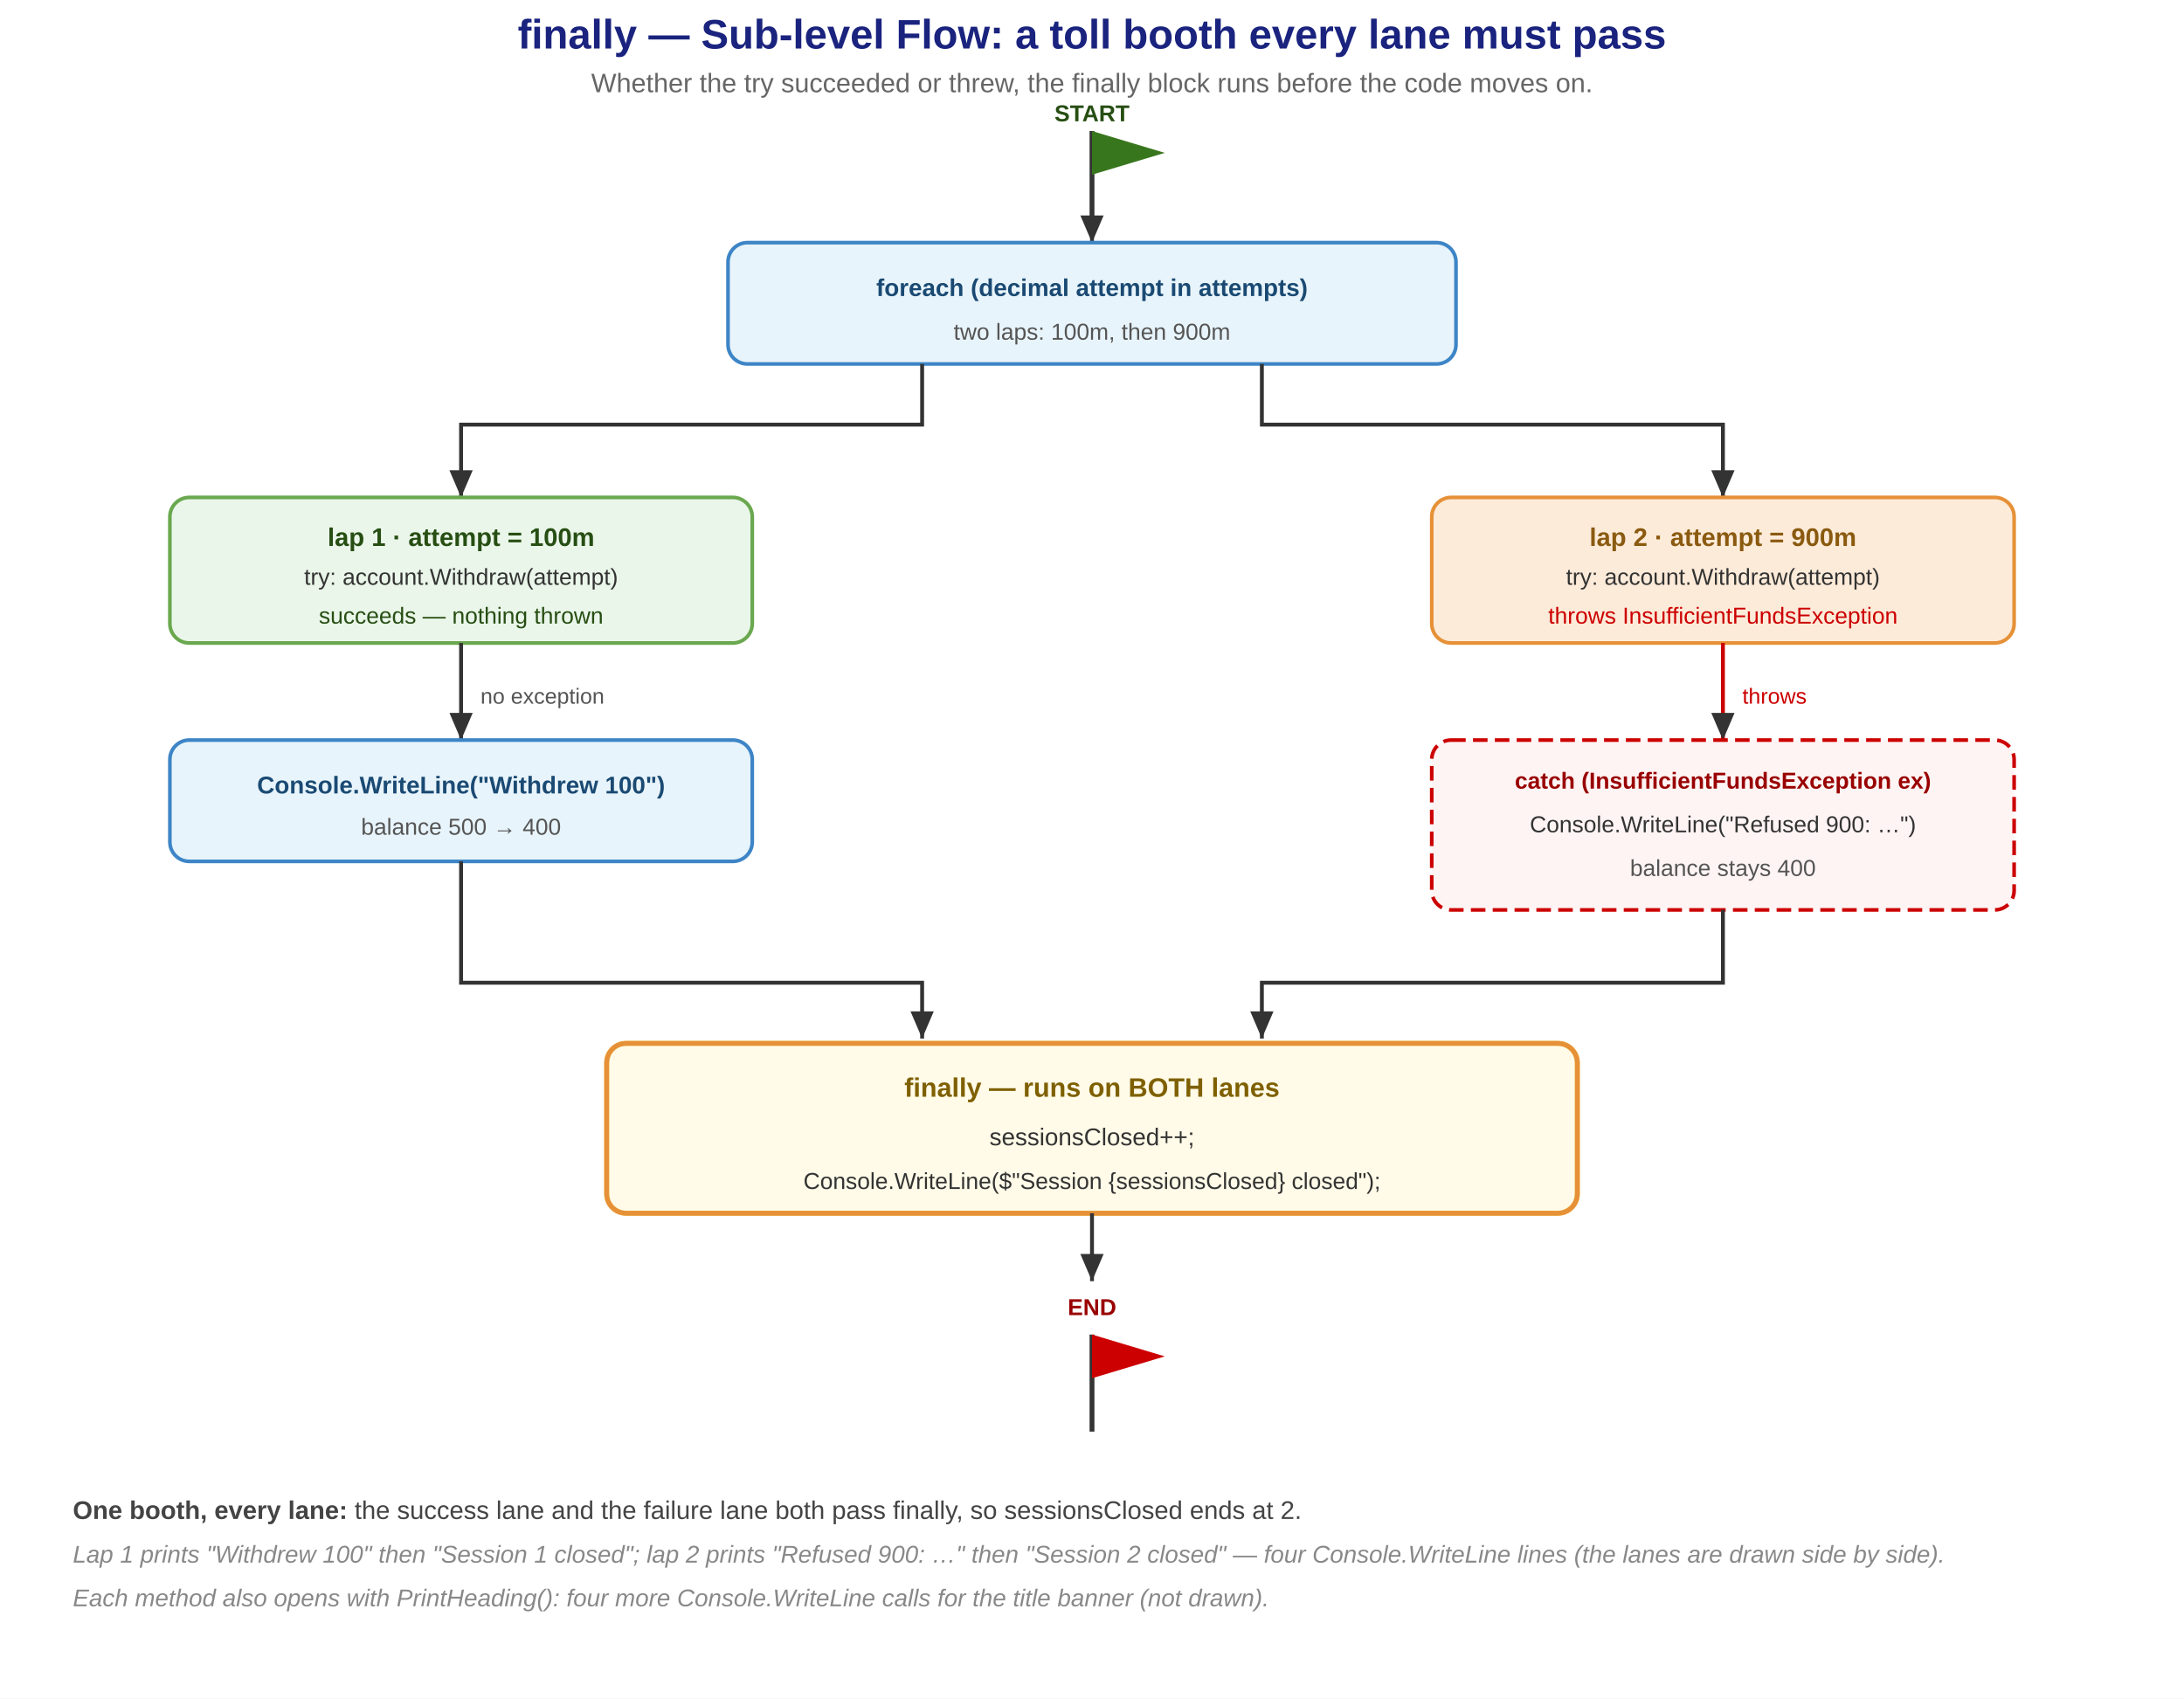
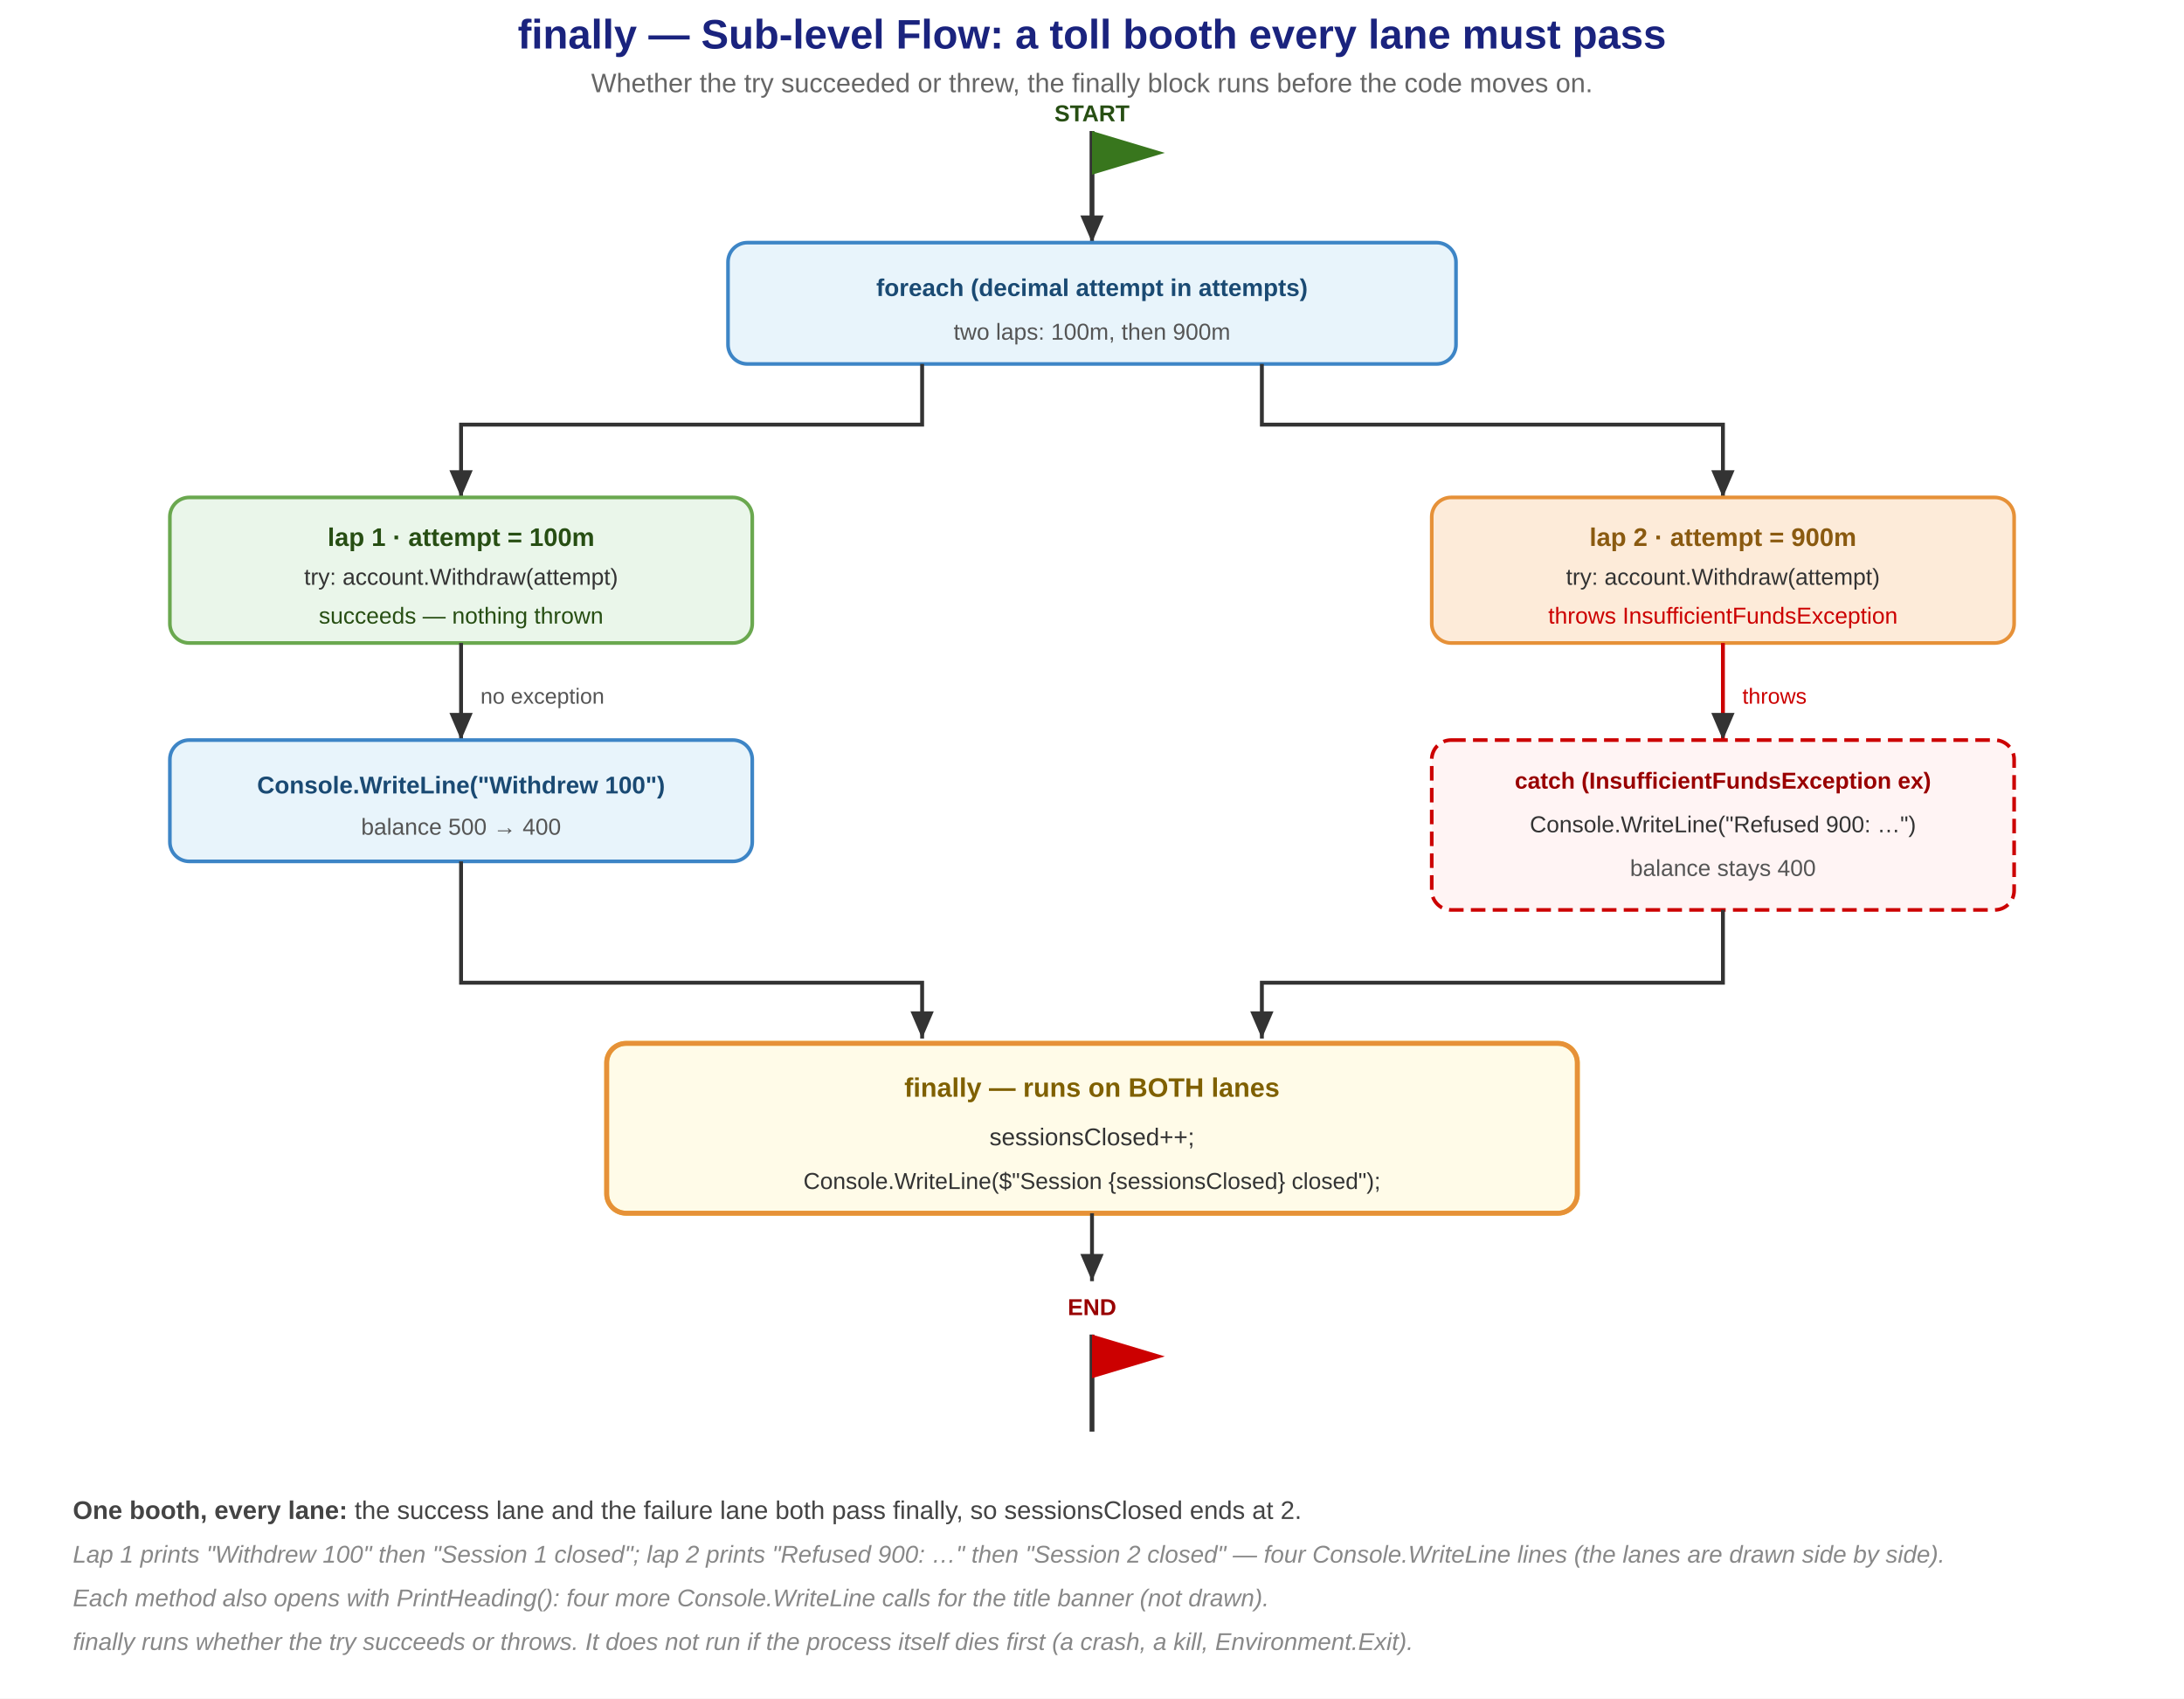
<svg xmlns="http://www.w3.org/2000/svg" viewBox="0 0 900 700" font-family="Arial, Helvetica, sans-serif">
  <defs>
    <marker id="a" markerWidth="9" markerHeight="9" refX="7" refY="3" orient="auto">
      <path d="M0,0 L7,3 L0,6 Z" fill="#333" />
    </marker>
  </defs>
  <rect x="0" y="0" width="900" height="700" fill="#ffffff" />
  <text x="450.0" y="20" text-anchor="middle" font-size="17" font-weight="bold" fill="#1a237e">finally — Sub-level Flow: a toll booth every lane must pass</text>
  <text x="450.0" y="38" text-anchor="middle" font-size="11" fill="#666">Whether the try succeeded or threw, the finally block runs before the code moves on.</text>
  <text x="450" y="50" text-anchor="middle" font-size="9.5" font-weight="bold" fill="#274e13">START</text>
  <line x1="450" y1="54" x2="450" y2="92" stroke="#333" stroke-width="2" />
  <polygon points="450,54 450,72 480,63" fill="#38761d" />
  <line x1="450" y1="92" x2="450" y2="100" stroke="#333" stroke-width="1.6" marker-end="url(#a)" />
  <rect x="300" y="100" width="300" height="50" rx="8" fill="#e8f4fb" stroke="#3d85c6" stroke-width="1.5" />
  <text x="450" y="122" text-anchor="middle" font-size="10" font-weight="bold" fill="#1a4a73">foreach (decimal attempt in attempts)</text>
  <text x="450" y="140" text-anchor="middle" font-size="9.5" fill="#555">two laps: 100m, then 900m</text>
  <polyline points="380,150 380,175 190,175 190,205" fill="none" stroke="#333" stroke-width="1.6" marker-end="url(#a)" />
  <polyline points="520,150 520,175 710,175 710,205" fill="none" stroke="#333" stroke-width="1.6" marker-end="url(#a)" />
  <rect x="70" y="205" width="240" height="60" rx="8" fill="#eaf6ea" stroke="#6aa84f" stroke-width="1.5" />
  <text x="190" y="225" text-anchor="middle" font-size="10.5" font-weight="bold" fill="#274e13">lap 1 · attempt = 100m</text>
  <text x="190" y="241" text-anchor="middle" font-size="9.5" fill="#333">try: account.Withdraw(attempt)</text>
  <text x="190" y="257" text-anchor="middle" font-size="9.5" fill="#274e13">succeeds — nothing thrown</text>
  <rect x="590" y="205" width="240" height="60" rx="8" fill="#fdebd9" stroke="#e69138" stroke-width="1.5" />
  <text x="710" y="225" text-anchor="middle" font-size="10.5" font-weight="bold" fill="#8a5a10">lap 2 · attempt = 900m</text>
  <text x="710" y="241" text-anchor="middle" font-size="9.5" fill="#333">try: account.Withdraw(attempt)</text>
  <text x="710" y="257" text-anchor="middle" font-size="9.5" fill="#cc0000">throws InsufficientFundsException</text>
  <line x1="190" y1="265" x2="190" y2="305" stroke="#333" stroke-width="1.6" marker-end="url(#a)" />
  <text x="198" y="290" font-size="9" fill="#555">no exception</text>
  <line x1="710" y1="265" x2="710" y2="305" stroke="#cc0000" stroke-width="1.6" marker-end="url(#a)" />
  <text x="718" y="290" font-size="9" fill="#cc0000">throws</text>
  <rect x="70" y="305" width="240" height="50" rx="8" fill="#e8f4fb" stroke="#3d85c6" stroke-width="1.5" />
  <text x="190" y="327" text-anchor="middle" font-size="10" font-weight="bold" fill="#1a4a73">Console.WriteLine("Withdrew 100")</text>
  <text x="190" y="344" text-anchor="middle" font-size="9.5" fill="#555">balance 500 → 400</text>
  <rect x="590" y="305" width="240" height="70" rx="8" fill="#fff4f4" stroke="#cc0000" stroke-width="1.5" stroke-dasharray="6 3" />
  <text x="710" y="325" text-anchor="middle" font-size="9.5" font-weight="bold" fill="#990000">catch (InsufficientFundsException ex)</text>
  <text x="710" y="343" text-anchor="middle" font-size="9.5" fill="#333">Console.WriteLine("Refused 900: …")</text>
  <text x="710" y="361" text-anchor="middle" font-size="9.5" fill="#555">balance stays 400</text>
  <polyline points="190,355 190,405 380,405 380,428" fill="none" stroke="#333" stroke-width="1.6" marker-end="url(#a)" />
  <polyline points="710,375 710,405 520,405 520,428" fill="none" stroke="#333" stroke-width="1.6" marker-end="url(#a)" />
  <rect x="250" y="430" width="400" height="70" rx="8" fill="#fffbe8" stroke="#f1c232" stroke-width="2" />
  <rect x="250" y="430" width="400" height="70" rx="8" fill="none" stroke="#e69138" stroke-width="2">
    <animate attributeName="stroke-width" values="1;4;1" dur="3s" repeatCount="indefinite" />
  </rect>
  <text x="450" y="452" text-anchor="middle" font-size="11" font-weight="bold" fill="#7f6000">finally — runs on BOTH lanes</text>
  <text x="450" y="472" text-anchor="middle" font-size="10" fill="#333">sessionsClosed++;</text>
  <text x="450" y="490" text-anchor="middle" font-size="9.5" fill="#333">Console.WriteLine($"Session {sessionsClosed} closed");</text>
  <line x1="450" y1="500" x2="450" y2="528" stroke="#333" stroke-width="1.6" marker-end="url(#a)" />
  <text x="450" y="542" text-anchor="middle" font-size="9.5" font-weight="bold" fill="#990000">END</text>
  <line x1="450" y1="550" x2="450" y2="590" stroke="#333" stroke-width="2" />
  <polygon points="450,550 450,568 480,559" fill="#cc0000" />
  <text x="30" y="626" font-size="10.5" fill="#444">
    <tspan font-weight="bold">One booth, every lane:</tspan> the success lane and the failure lane both pass finally, so sessionsClosed ends at 2.</text>
  <text x="30" y="644" font-size="10" font-style="italic" fill="#888">Lap 1 prints "Withdrew 100" then "Session 1 closed"; lap 2 prints "Refused 900: …" then "Session 2 closed" — four Console.WriteLine lines (the lanes are drawn side by side).</text>
  <text x="30" y="662" font-size="10" font-style="italic" fill="#888">Each method also opens with PrintHeading(): four more Console.WriteLine calls for the title banner (not drawn).</text>
+   <text x="30" y="680" font-size="10" font-style="italic" fill="#888">finally runs whether the try succeeds or throws. It does not run if the process itself dies first (a crash, a kill, Environment.Exit).</text>
</svg>
